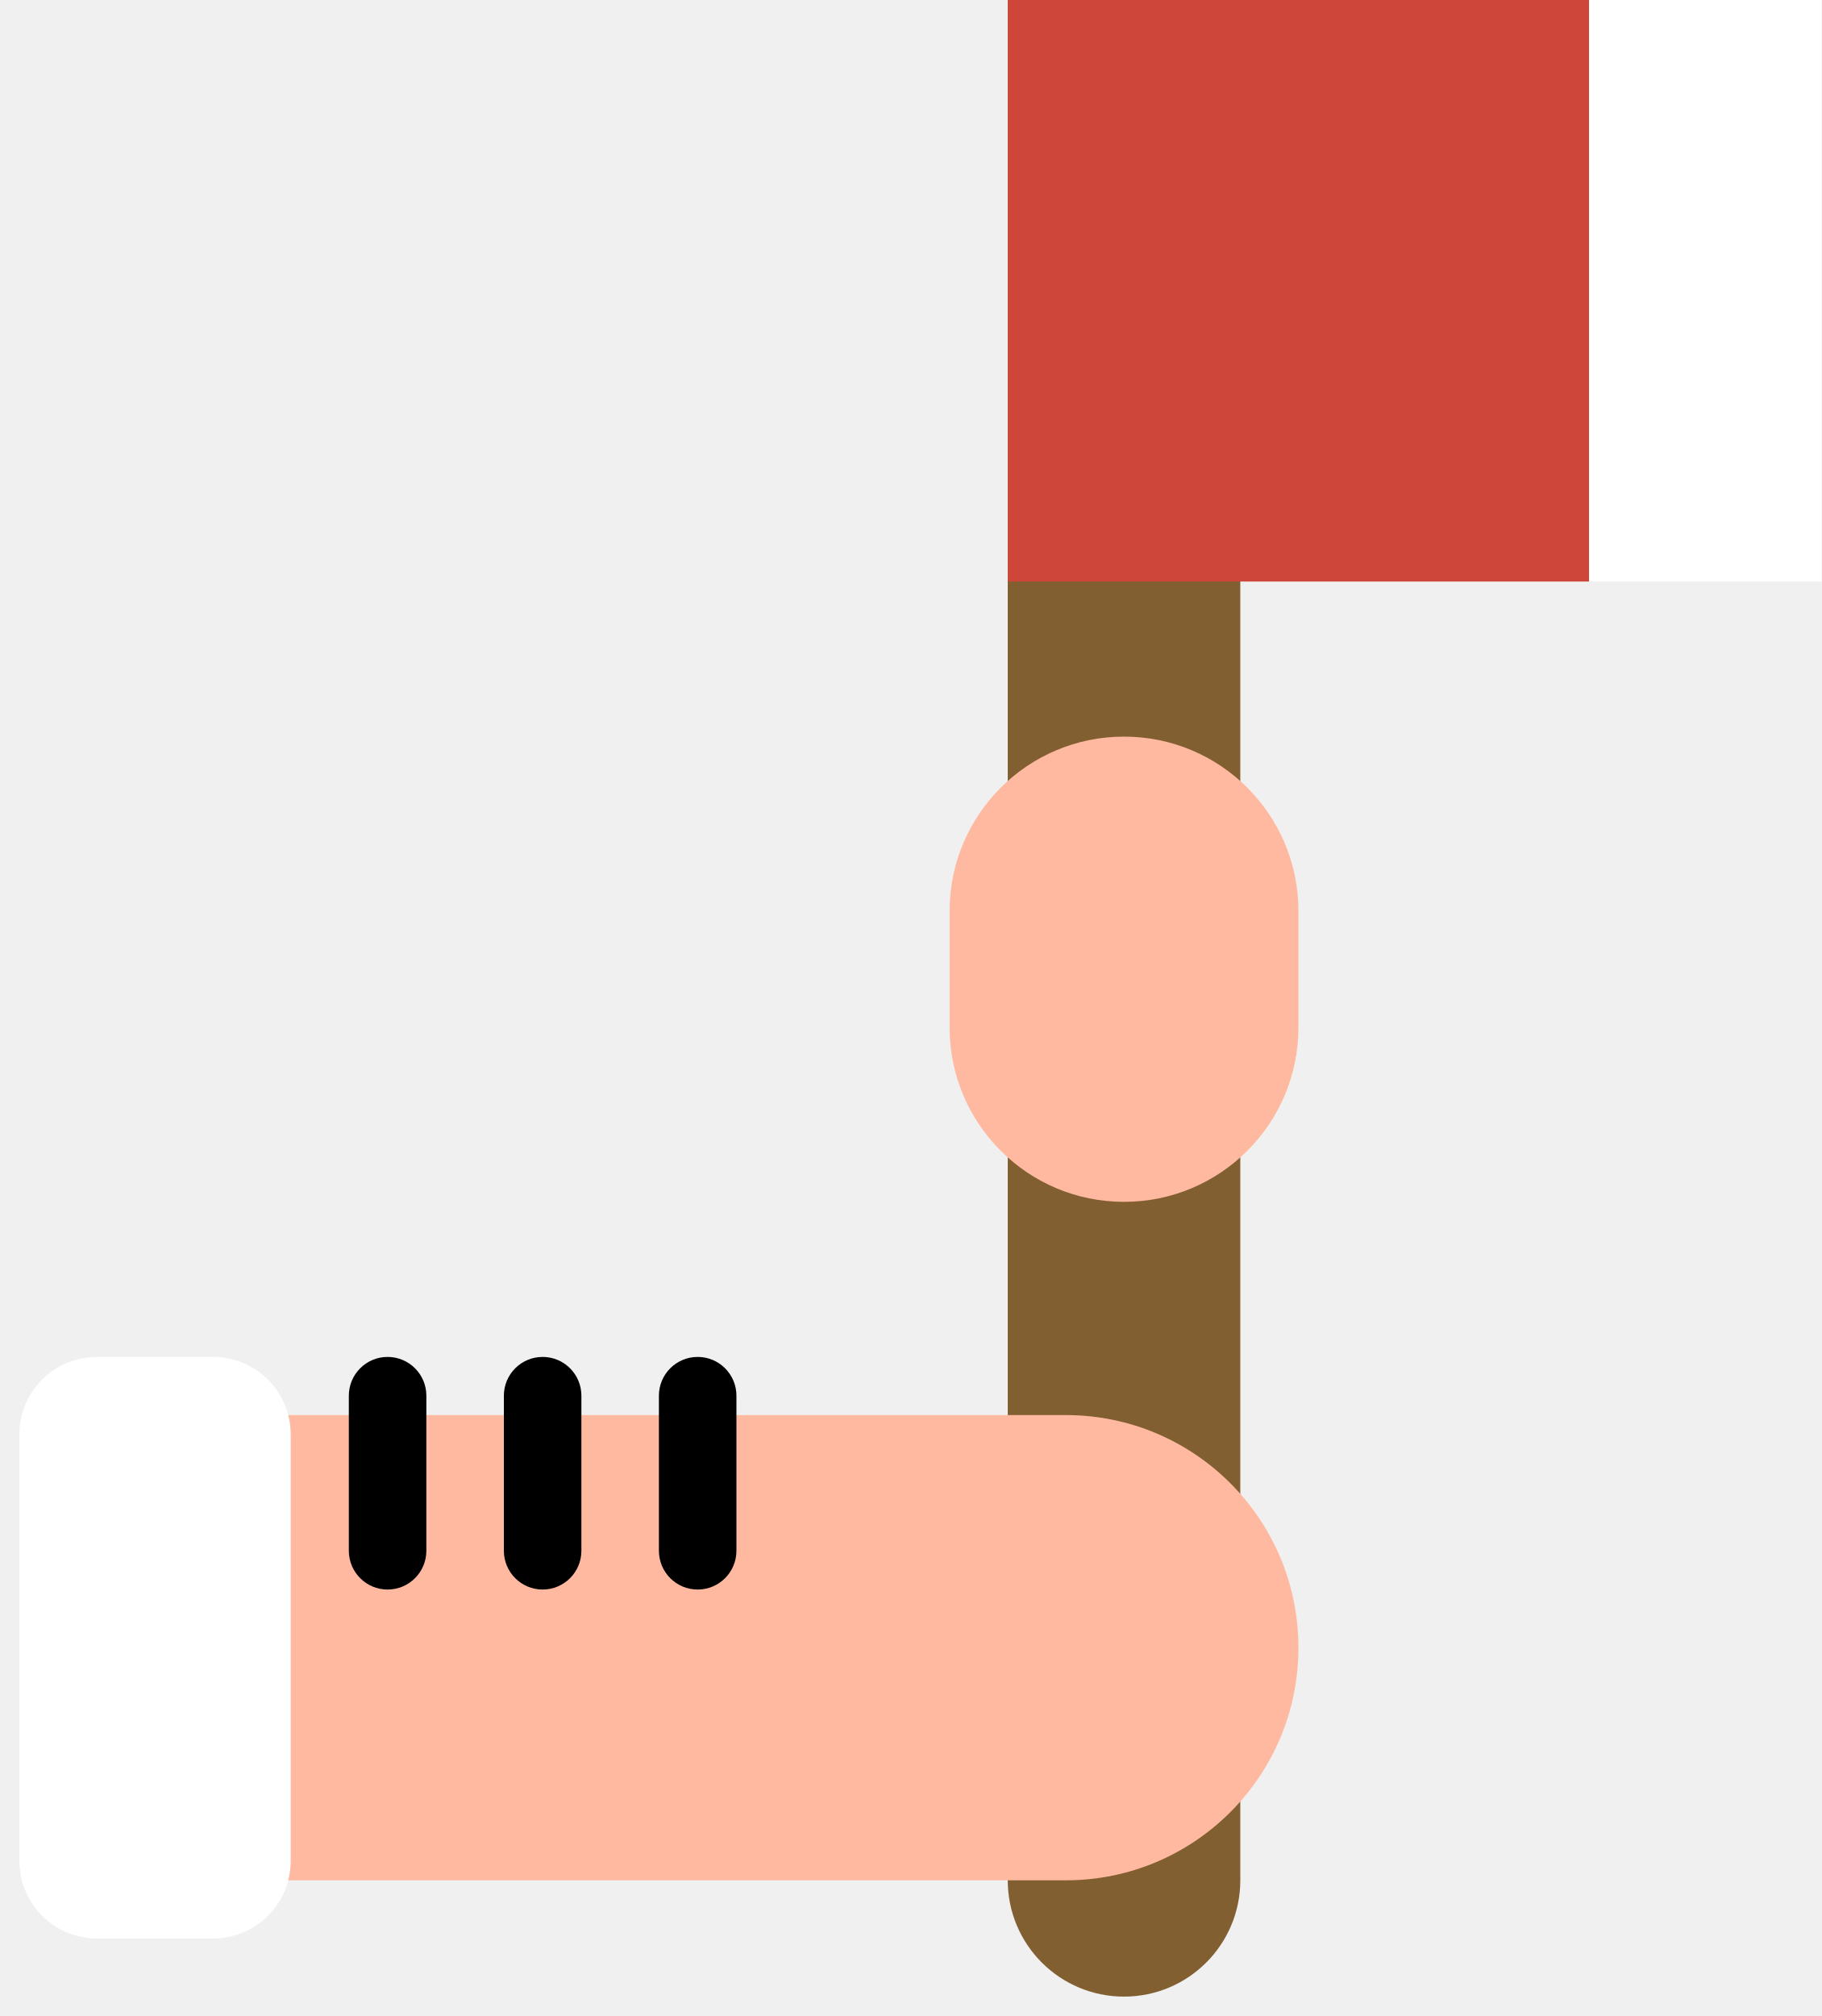
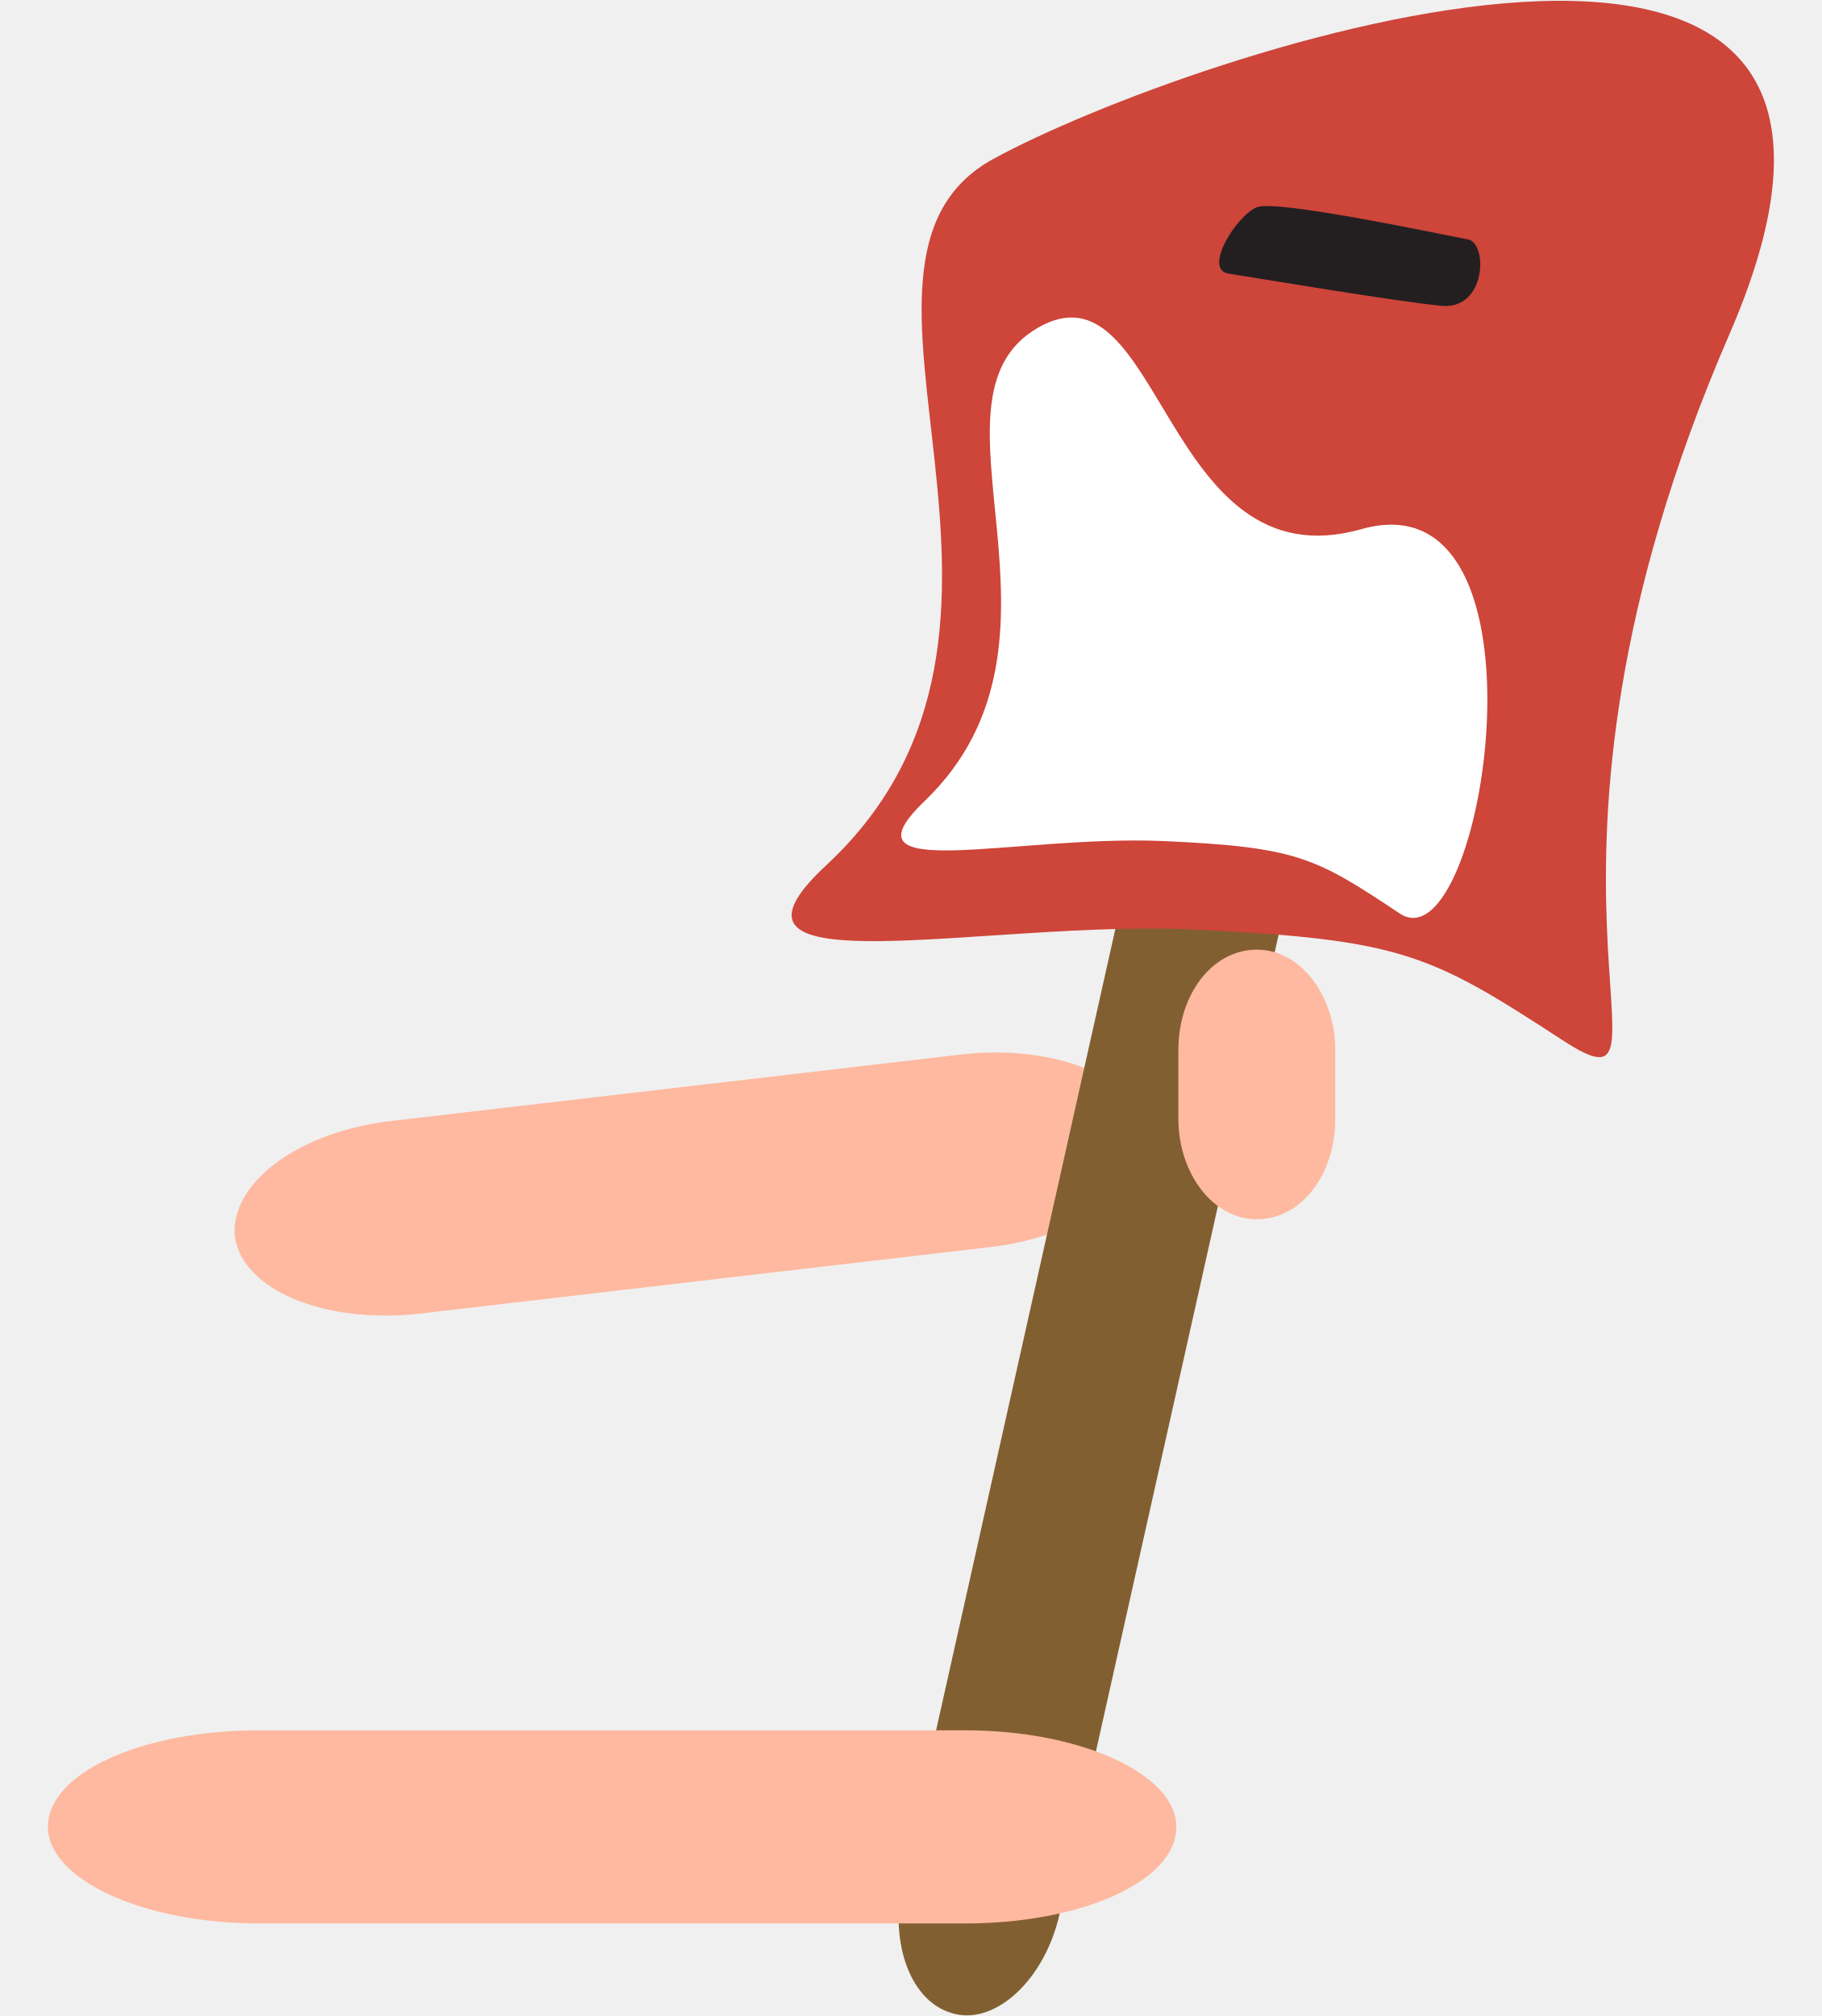
- <svg xmlns="http://www.w3.org/2000/svg" width="94px" height="104px" viewBox="0 0 94 104" version="1.1">
-   <g stroke="none" stroke-width="1" fill="none" fill-rule="evenodd">
-     <rect fill="#825F31" x="52" y="9" width="12" height="94" rx="6" />
-     <rect fill="#CE453A" x="52" y="0" width="30" height="30" />
-     <rect fill="#FFFFFF" x="82" y="0" width="12" height="30" />
-     <rect fill="#FEB9A0" x="3" y="73" width="64" height="24" rx="12" />
-     <rect fill="#FFFFFF" x="1" y="70" width="14" height="30" rx="4" />
-     <rect fill="#FEB9A0" x="49" y="38" width="18" height="24" rx="9" />
-     <rect fill="#000000" x="18" y="70" width="4" height="12" rx="2" />
-     <rect fill="#000000" x="26" y="70" width="4" height="12" rx="2" />
-     <rect fill="#000000" x="34" y="70" width="4" height="12" rx="2" />
-   </g>
+ <svg xmlns="http://www.w3.org/2000/svg" id="a" width="94px" height="104px" viewBox="0 0 85.8 100.2">
+   <defs>
+     <style>
+       .b {
+         fill: #fff;
+       }
+ 
+       .b,
+       .c,
+       .d,
+       .e,
+       .f {
+         fill-rule: evenodd;
+       }
+ 
+       .c {
+         fill: #feb9a0;
+       }
+ 
+       .d {
+         fill: #231f20;
+       }
+ 
+       .e {
+         fill: #ce453a;
+       }
+ 
+       .f {
+         fill: #825f31;
+       }
+     </style>
+   </defs>
+   <path class="c" d="m17.2,55.7l28.3-3.3c4.7-.5,8.7,1.2,9.1,3.8h0c.3,2.7-3.2,5.3-7.9,5.8l-28.3,3.3c-4.7.5-8.7-1.2-9.1-3.8h0c-.3-2.7,3.2-5.3,7.9-5.8Z" />
+   <path class="f" d="m65.6,8.4h0c2.2.5,3.3,3.5,2.6,6.7l-17.9,80c-.7,3.2-3.1,5.5-5.2,5h0c-2.2-.5-3.3-3.5-2.6-6.7L60.4,13.4c.7-3.2,3.1-5.5,5.2-5Z" />
+   <path class="e" d="m47,7.9c9.5-5.2,48.4-18.5,36.6,8.7-11.8,27.2-1.7,39.4-8.3,35.1s-8-5-18.3-5.5-25.1,3.1-18.3-3.2c12.8-11.9-1.2-29.9,8.3-35.1Z" />
+   <path class="c" d="m10.5,86h35.1c5.8,0,10.5,2.2,10.5,4.8h0c0,2.7-4.7,4.8-10.5,4.8H10.5c-5.8,0-10.5-2.2-10.5-4.8h0c0-2.7,4.7-4.8,10.5-4.8Z" />
+   <path class="c" d="m60.1,47.2h0c2.2,0,3.9,2.3,3.9,5v3.4c0,2.8-1.7,5-3.9,5h0c-2.2,0-3.9-2.3-3.9-5v-3.4c0-2.8,1.7-5,3.9-5Z" />
+   <path class="b" d="m49.2,16.3c6.2-3.6,6.2,12.8,16.1,10s6.1,21.9,1.9,19.1-5.1-3.3-11.8-3.6c-7.4-.3-16.2,2.2-11.8-2,8.3-8-.6-19.9,5.6-23.5Z" />
+   <path class="d" d="m70.6,11.9c-1.1-.2-9.5-2-10.5-1.6s-2.7,3.1-1.4,3.3,8.4,1.4,10.6,1.6,2.3-3.1,1.3-3.3Z" />
</svg>
